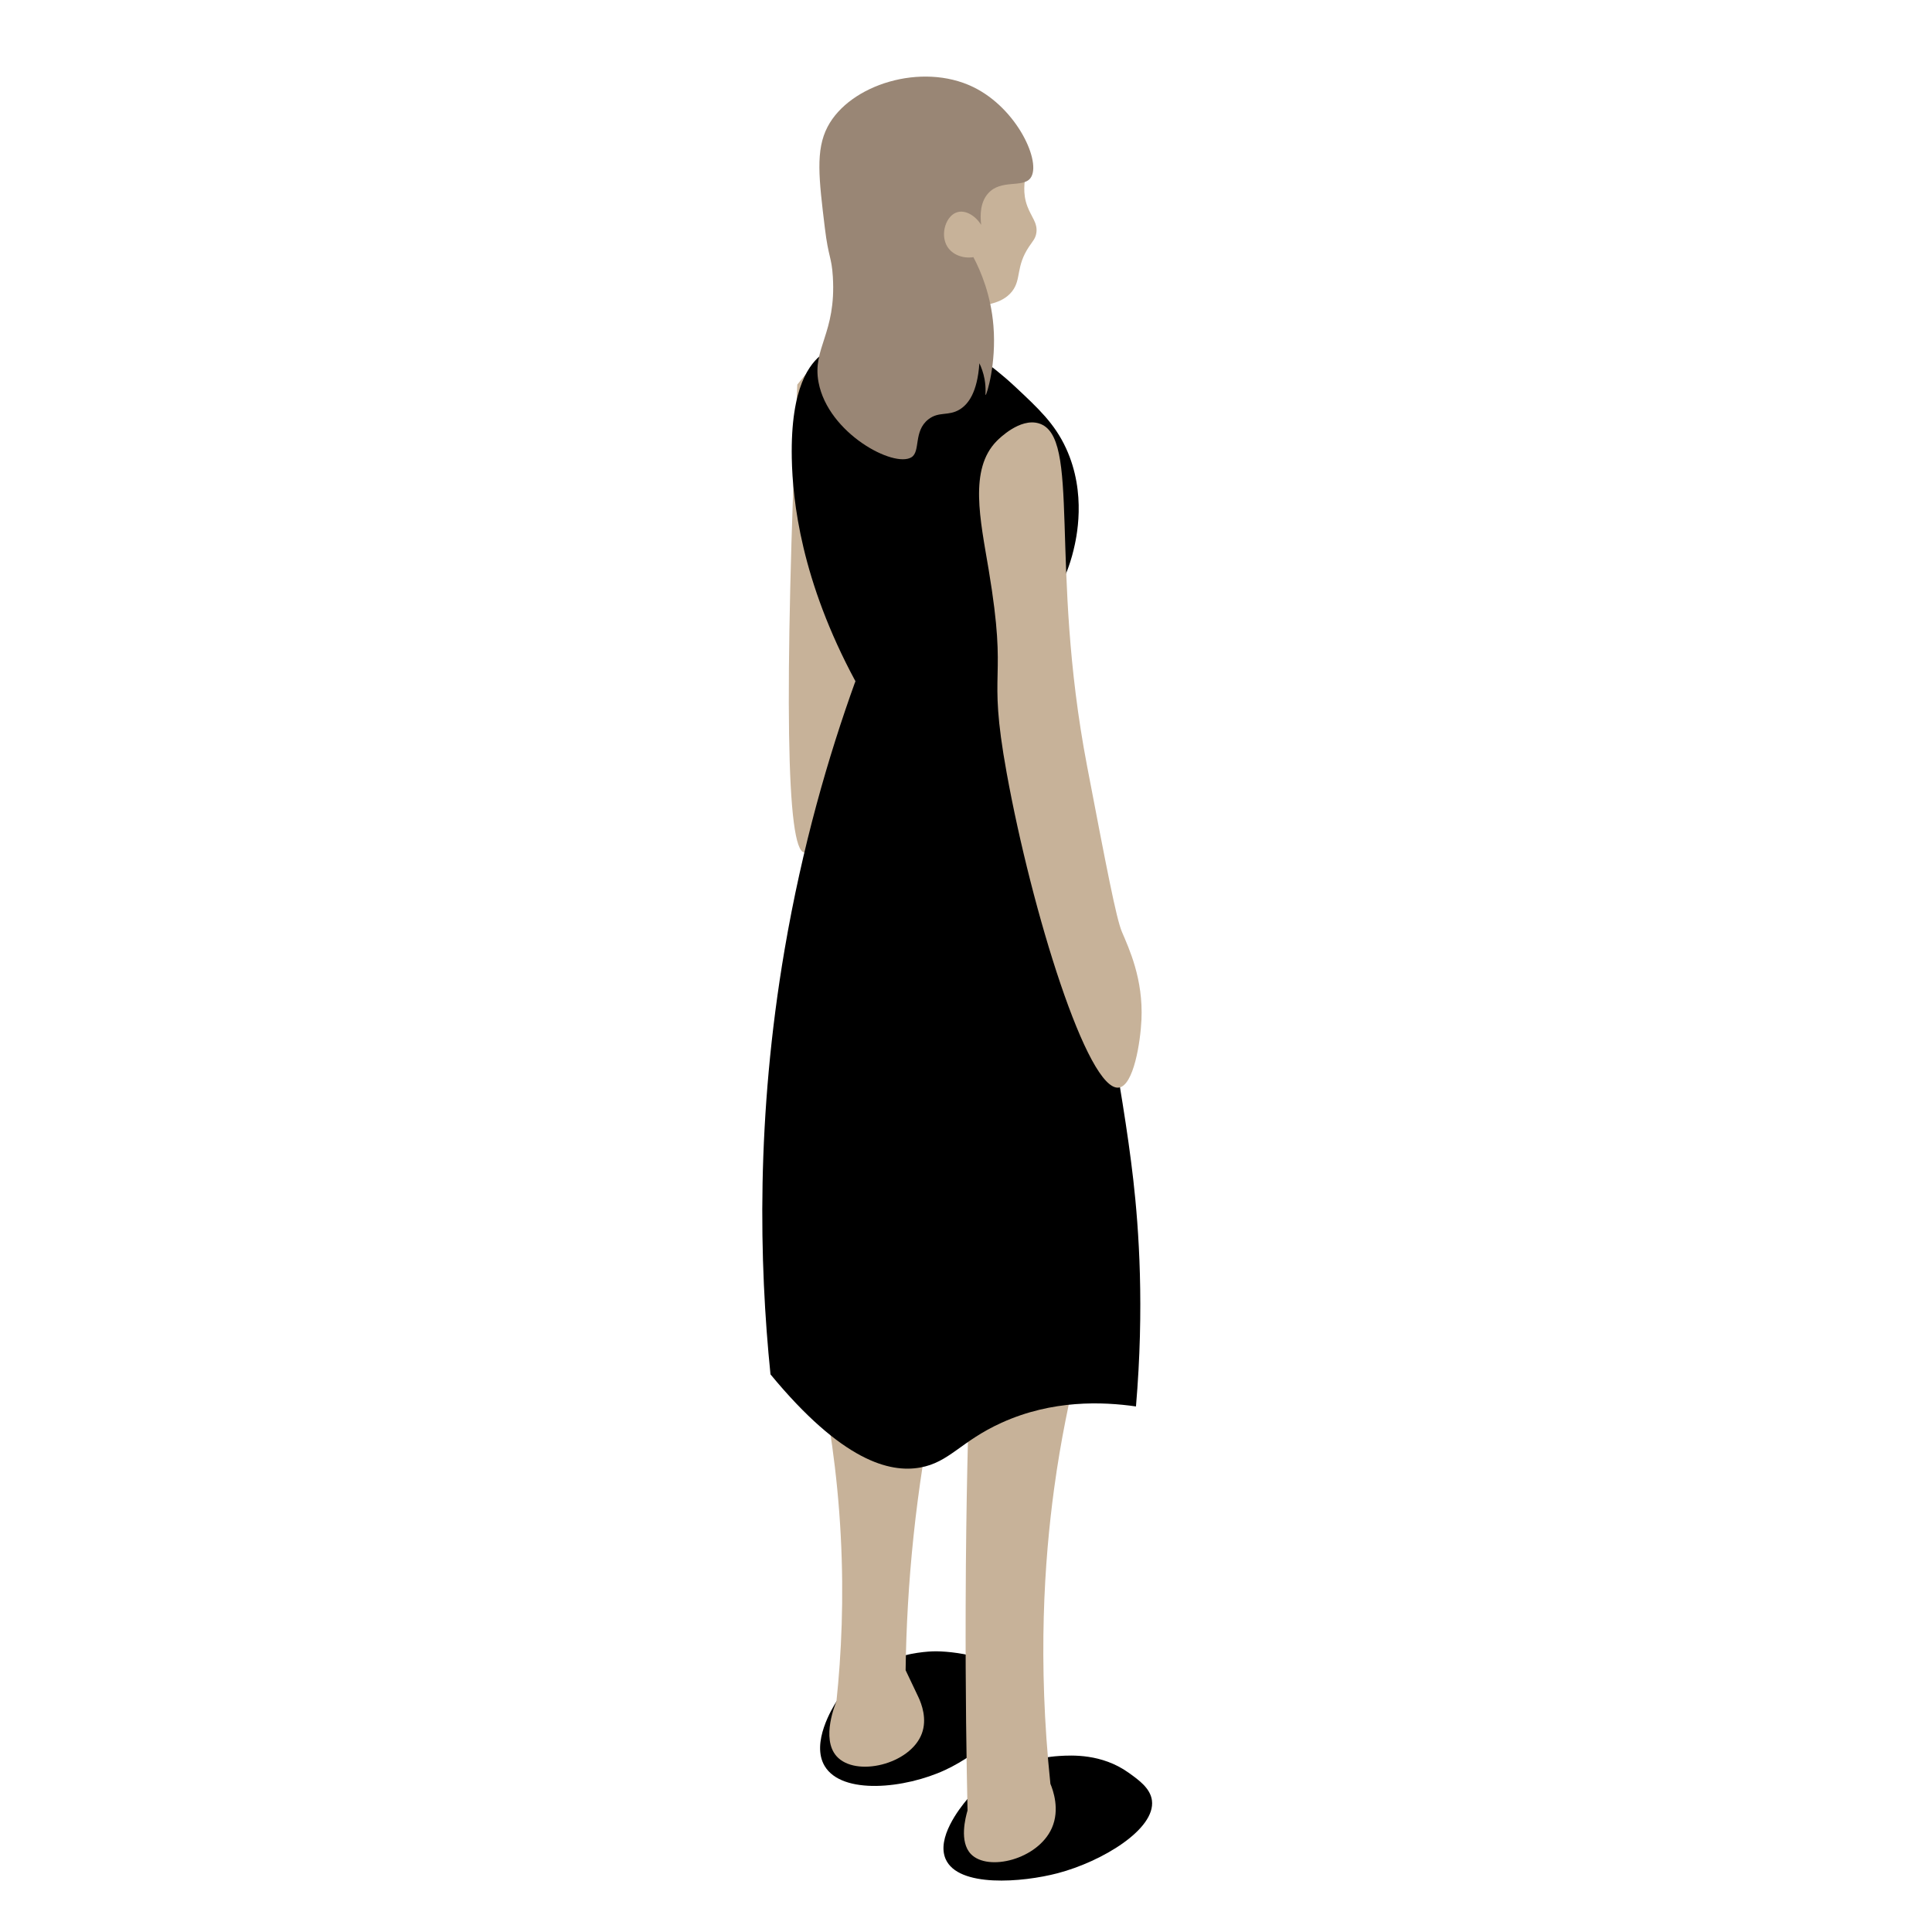
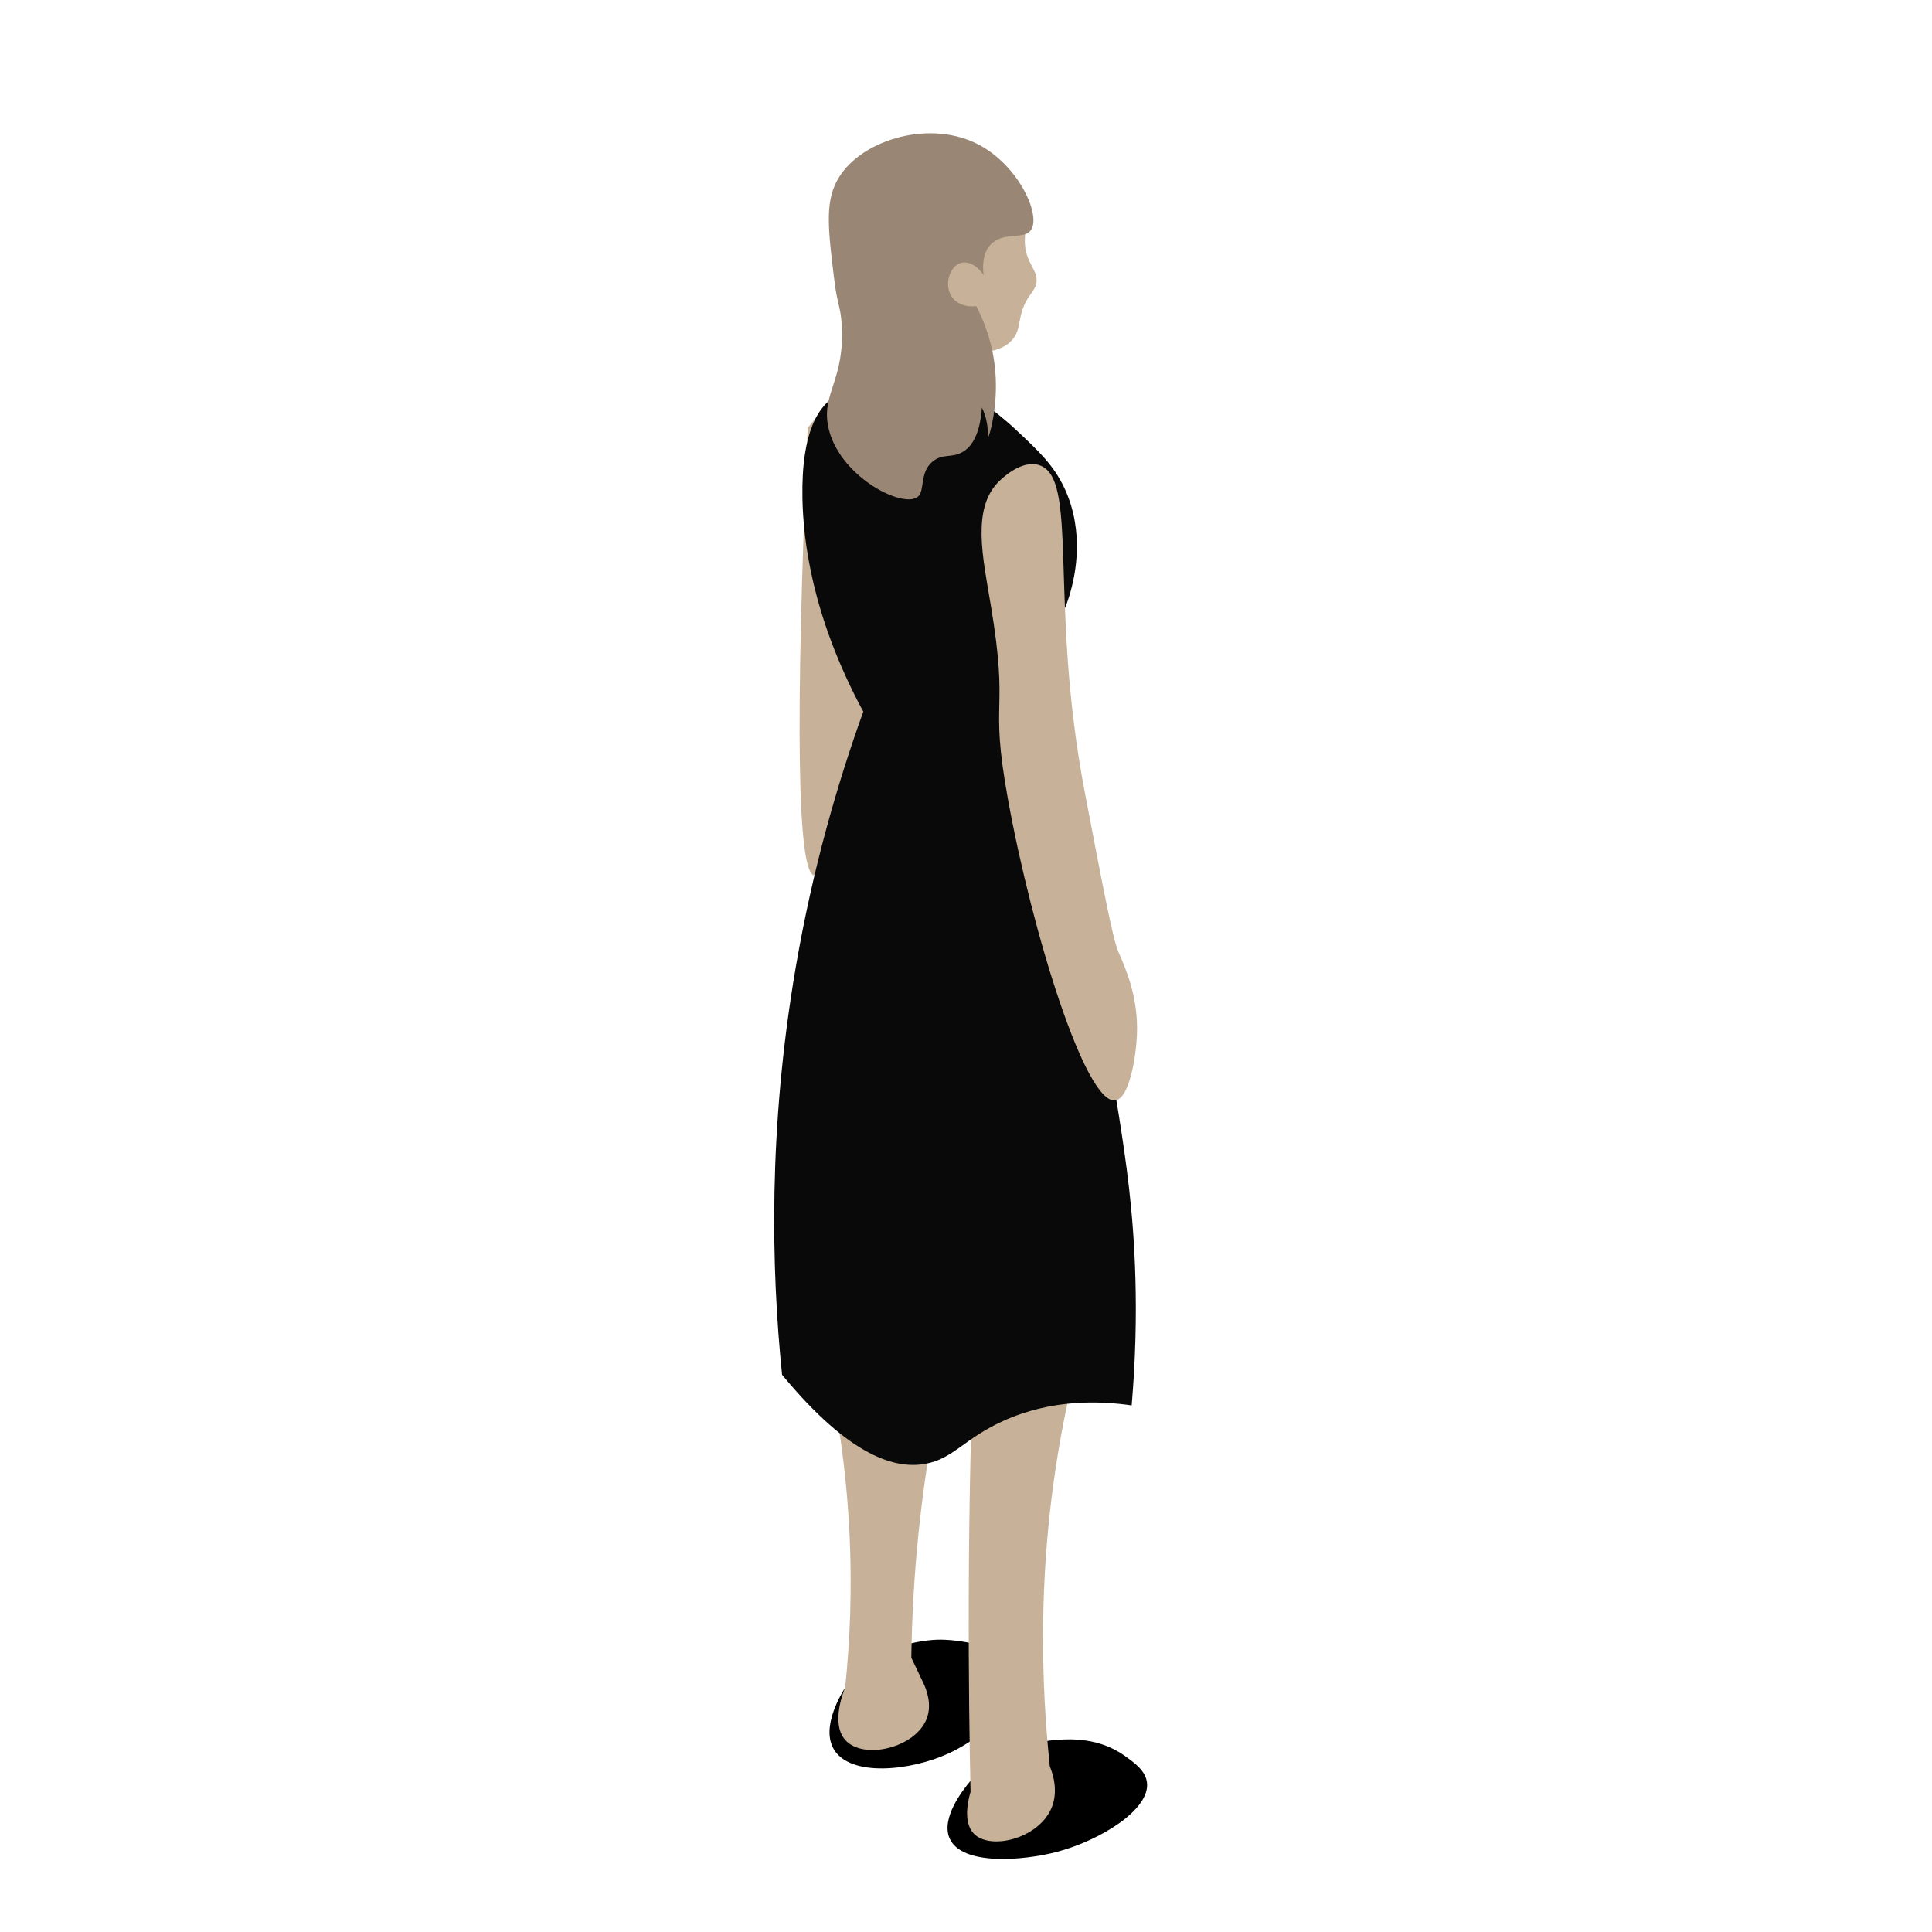
- <svg xmlns="http://www.w3.org/2000/svg" width="100%" height="100%" viewBox="0 0 200 200" version="1.1" xml:space="preserve" style="fill-rule:evenodd;clip-rule:evenodd;stroke-linejoin:round;stroke-miterlimit:2;">
-   <path d="M97.872,183.215c3.519,-1.641 8.204,-5.511 7.295,-8.635c-0.822,-2.825 -5.806,-3.605 -8.219,-3.638c-0.483,-0.006 -7.132,0.01 -10.362,5.2c-0.389,0.627 -2.653,4.263 -1.219,6.673c1.794,3.017 8.324,2.35 12.505,0.4" class="sub" />
-   <path d="M109.495,193.913c4.608,-1.211 10.14,-4.56 9.753,-7.531c-0.165,-1.265 -1.357,-2.116 -2.423,-2.877c-2.783,-1.986 -5.896,-1.802 -7.142,-1.729c-5.001,0.297 -8.411,3.349 -9.548,4.47c-0.841,1.001 -3.195,4.018 -2.246,6.197c1.301,2.987 7.96,2.427 11.606,1.47" class="sub" />
-   <path d="M86.586,176.142c-0.066,0.151 -1.624,3.812 0.013,5.658c1.957,2.208 7.635,0.867 8.829,-2.342c0.561,-1.509 -0.014,-3.048 -0.361,-3.786c-0.44,-0.924 -0.879,-1.849 -1.318,-2.773c0.057,-4.279 0.299,-8.946 0.826,-13.937c0.521,-4.923 1.246,-9.481 2.07,-13.634c-3.979,-1.25 -7.959,-2.502 -11.938,-3.753c1.064,4.914 1.98,10.776 2.327,17.412c0.341,6.467 0.069,12.252 -0.448,17.155" style="fill:#c7b299;fill-rule:nonzero;" />
-   <path d="M100.159,187.42c-0.219,0.744 -0.874,3.24 0.349,4.512c1.767,1.831 6.923,0.57 8.374,-2.681c0.865,-1.942 0.123,-3.949 -0.145,-4.593c-1.338,-12.783 -0.621,-23.126 0.379,-30.507c1.47,-10.842 3.546,-15.218 4.175,-24.551c0.813,-12.024 -1.459,-22.148 -3.73,-29.219c-3.502,0.251 -7.002,0.5 -10.502,0.751c1.38,17.52 1.487,31.315 1.305,40.91c-0.107,5.505 -0.364,12.645 -0.399,24.196c-0.03,8.926 0.087,16.264 0.194,21.182" style="fill:#c7b299;fill-rule:nonzero;" />
-   <path d="M88.552,70.517c-1.144,-11.293 -2.286,-22.583 -3.429,-33.875c-0.862,1.056 -1.725,2.114 -2.587,3.17c-1.38,32.105 -1.135,48.252 0.732,48.443c1.148,0.117 2.908,-5.796 5.284,-17.738" style="fill:#c7b299;fill-rule:nonzero;" />
-   <path d="M87.237,15.548c-2.555,4.713 -1.437,11.031 2.952,15.33c-0.128,1.384 -0.255,2.768 -0.383,4.154c0.5,0.976 1.102,1.612 1.614,2.028c2.432,1.976 6.354,1.899 10.094,0.057c-0.188,-1.813 -0.376,-3.628 -0.564,-5.441c2.289,-0.117 3.318,-0.859 3.832,-1.528c0.968,-1.256 0.352,-2.544 1.748,-4.623c0.377,-0.558 0.669,-0.834 0.755,-1.426c0.146,-1.011 -0.51,-1.624 -0.926,-2.722c-0.546,-1.434 -0.245,-2.561 -0.224,-3.362c0.073,-2.841 -3.203,-7.608 -7.893,-8.513c-4.808,-0.929 -9.132,2.592 -11.005,6.046" style="fill:#c7b299;fill-rule:nonzero;" />
-   <path d="M79.761,142.274c7.418,8.997 12.352,10.203 15.48,9.647c3.05,-0.539 4.206,-2.72 8.436,-4.637c5.258,-2.388 10.456,-2.187 13.918,-1.689c0.876,-10.266 0.301,-18.368 -0.278,-23.465c-2.222,-19.566 -11.171,-53.545 -7.28,-62.031c0.119,-0.259 0.686,-1.445 1.094,-3.145c0.28,-1.166 1.402,-5.839 -0.782,-10.564c-1.169,-2.528 -2.825,-4.079 -5.248,-6.346c-1.391,-1.302 -2.66,-2.27 -3.588,-2.927c-3.74,1.842 -7.661,1.92 -10.092,-0.058c-0.512,-0.414 -1.117,-1.052 -1.616,-2.026c-1.274,0.065 -3.105,0.374 -4.681,1.61c-1.226,0.959 -3.304,3.265 -3.158,10.805c0.086,4.394 0.968,12.649 6.586,23.069c-2.81,7.782 -5.507,17.105 -7.33,27.784c-2.958,17.322 -2.636,32.457 -1.461,43.973" class="main" />
-   <path d="M112.528,79.271c-3.96,-20.711 -0.567,-34.147 -5.001,-35.447c-1.949,-0.573 -4.098,1.58 -4.343,1.827c-2.895,2.931 -1.704,8.137 -0.838,13.318c2.053,12.296 -0.211,9.597 1.865,21.048c2.592,14.299 8.386,33.036 11.618,32.57c1.527,-0.222 2.227,-4.696 2.334,-7.019c0.196,-4.223 -1.29,-7.38 -2.022,-9.103c-0.59,-1.386 -1.597,-6.655 -3.613,-17.194" style="fill:#c7b299;fill-rule:nonzero;" />
-   <path d="M86.217,28.662c0.355,5.892 -2.156,7.362 -1.48,10.923c0.999,5.281 7.804,8.887 9.619,7.748c0.958,-0.6 0.182,-2.685 1.74,-3.916c1.093,-0.864 2.074,-0.307 3.255,-1.031c0.859,-0.525 1.825,-1.723 2.034,-4.781c0.201,0.418 0.414,0.976 0.538,1.655c0.177,0.979 0.06,1.631 0.104,1.635c0.105,0.013 1.135,-3.209 0.813,-7.163c-0.261,-3.211 -1.315,-5.67 -2.072,-7.11c-1.129,0.169 -2.205,-0.276 -2.713,-1.112c-0.772,-1.274 -0.115,-3.27 1.112,-3.563c0.803,-0.193 1.792,0.357 2.404,1.336c-0.125,-1.052 -0.085,-2.346 0.705,-3.247c1.334,-1.526 3.596,-0.55 4.393,-1.595c1.198,-1.579 -1.338,-7.211 -5.932,-9.436c-5.325,-2.58 -12.777,-0.255 -15.066,4.123c-1.261,2.411 -0.905,5.346 -0.28,10.489c0.376,3.099 0.698,2.938 0.826,5.045" style="fill:#998675;fill-rule:nonzero;" />
+ <svg xmlns="http://www.w3.org/2000/svg" width="100%" height="100%" viewBox="0 0 100 100" version="1.1" xml:space="preserve" style="fill-rule:evenodd;clip-rule:evenodd;stroke-linejoin:round;stroke-miterlimit:2;">
+   <path d="M49.142,90.737c1.683,-0.785 3.924,-2.636 3.489,-4.13c-0.393,-1.351 -2.777,-1.724 -3.931,-1.74c-0.231,-0.003 -3.411,0.005 -4.956,2.487c-0.186,0.3 -1.269,2.039 -0.583,3.192c0.858,1.443 3.981,1.124 5.981,0.191" style="fill-rule:nonzero;" />
+   <path d="M54.701,95.854c2.204,-0.579 4.85,-2.181 4.665,-3.602c-0.079,-0.605 -0.649,-1.012 -1.159,-1.376c-1.331,-0.95 -2.82,-0.862 -3.416,-0.827c-2.392,0.142 -4.023,1.602 -4.567,2.138c-0.402,0.479 -1.528,1.922 -1.074,2.964c0.622,1.429 3.807,1.161 5.551,0.703" style="fill-rule:nonzero;" />
+   <path d="M43.744,87.355c-0.032,0.072 -0.777,1.823 0.006,2.706c0.936,1.055 3.652,0.414 4.223,-1.121c0.268,-0.722 -0.007,-1.458 -0.173,-1.811c-0.21,-0.442 -0.42,-0.884 -0.63,-1.326c0.027,-2.047 0.143,-4.279 0.395,-6.666c0.249,-2.355 0.596,-4.535 0.99,-6.521c-1.903,-0.598 -3.807,-1.197 -5.71,-1.795c0.509,2.35 0.947,5.154 1.113,8.328c0.163,3.093 0.033,5.86 -0.214,8.205" style="fill:#c7b299;fill-rule:nonzero;" />
+   <path d="M50.235,92.749c-0.105,0.356 -0.418,1.55 0.167,2.158c0.845,0.876 3.311,0.273 4.005,-1.282c0.414,-0.929 0.059,-1.889 -0.069,-2.197c-0.64,-6.114 -0.297,-11.061 0.181,-14.591c0.703,-5.186 1.696,-7.279 1.997,-11.743c0.389,-5.751 -0.698,-10.593 -1.784,-13.975c-1.675,0.12 -3.349,0.239 -5.023,0.359c0.66,8.38 0.711,14.978 0.624,19.567c-0.051,2.633 -0.174,6.048 -0.191,11.573c-0.014,4.269 0.042,7.779 0.093,10.131" style="fill:#c7b299;fill-rule:nonzero;" />
+   <path d="M44.684,36.834c-0.547,-5.401 -1.093,-10.801 -1.64,-16.202c-0.412,0.505 -0.825,1.011 -1.237,1.516c-0.66,15.356 -0.543,23.079 0.35,23.17c0.549,0.056 1.391,-2.772 2.527,-8.484" style="fill:#c7b299;fill-rule:nonzero;" />
+   <path d="M44.055,10.543c-1.222,2.254 -0.687,5.276 1.412,7.332c-0.061,0.662 -0.122,1.324 -0.183,1.987c0.239,0.467 0.527,0.771 0.772,0.97c1.163,0.945 3.039,0.908 4.828,0.027c-0.09,-0.867 -0.18,-1.735 -0.27,-2.602c1.095,-0.056 1.587,-0.411 1.833,-0.731c0.463,-0.601 0.168,-1.217 0.836,-2.211c0.18,-0.267 0.32,-0.399 0.361,-0.682c0.07,-0.484 -0.244,-0.777 -0.443,-1.302c-0.261,-0.686 -0.117,-1.225 -0.107,-1.608c0.035,-1.359 -1.532,-3.639 -3.775,-4.072c-2.3,-0.444 -4.368,1.24 -5.264,2.892" style="fill:#c7b299;fill-rule:nonzero;" />
+   <path d="M40.479,71.156c3.548,4.303 5.908,4.88 7.404,4.614c1.459,-0.258 2.012,-1.301 4.035,-2.218c2.515,-1.142 5.001,-1.046 6.657,-0.808c0.419,-4.91 0.144,-8.785 -0.133,-11.223c-1.063,-9.358 -5.343,-25.61 -3.482,-29.669c0.057,-0.124 0.328,-0.691 0.523,-1.504c0.134,-0.558 0.671,-2.793 -0.374,-5.053c-0.559,-1.209 -1.351,-1.951 -2.51,-3.035c-0.665,-0.623 -1.272,-1.086 -1.716,-1.4c-1.789,0.881 -3.664,0.918 -4.827,-0.028c-0.245,-0.198 -0.534,-0.503 -0.773,-0.969c-0.609,0.031 -1.485,0.179 -2.239,0.77c-0.586,0.459 -1.58,1.562 -1.51,5.168c0.041,2.102 0.463,6.05 3.15,11.034c-1.344,3.722 -2.634,8.181 -3.506,13.289c-1.415,8.285 -1.261,15.524 -0.699,21.032" style="fill:#090909;fill-rule:nonzero;" />
+   <path d="M56.151,41.021c-1.894,-9.906 -0.271,-16.332 -2.392,-16.954c-0.932,-0.274 -1.96,0.756 -2.077,0.874c-1.385,1.402 -0.815,3.892 -0.401,6.37c0.982,5.881 -0.101,4.59 0.892,10.067c1.24,6.839 4.011,15.801 5.557,15.578c0.73,-0.106 1.065,-2.246 1.116,-3.357c0.094,-2.02 -0.617,-3.53 -0.967,-4.354c-0.282,-0.663 -0.764,-3.183 -1.728,-8.224" style="fill:#c7b299;fill-rule:nonzero;" />
+   <path d="M43.567,16.816c0.17,2.818 -1.031,3.521 -0.708,5.224c0.478,2.526 3.733,4.251 4.601,3.706c0.458,-0.287 0.087,-1.284 0.832,-1.873c0.523,-0.413 0.992,-0.147 1.557,-0.493c0.411,-0.251 0.873,-0.824 0.973,-2.287c0.096,0.2 0.198,0.467 0.257,0.792c0.085,0.468 0.029,0.78 0.05,0.782c0.05,0.006 0.543,-1.535 0.389,-3.426c-0.125,-1.536 -0.629,-2.712 -0.991,-3.401c-0.54,0.081 -1.055,-0.132 -1.298,-0.532c-0.369,-0.609 -0.055,-1.564 0.532,-1.704c0.384,-0.092 0.857,0.171 1.15,0.639c-0.06,-0.503 -0.041,-1.122 0.337,-1.553c0.638,-0.73 1.72,-0.263 2.101,-0.763c0.573,-0.755 -0.64,-3.449 -2.837,-4.513c-2.547,-1.234 -6.111,-0.122 -7.206,1.972c-0.603,1.153 -0.433,2.557 -0.134,5.017c0.18,1.482 0.334,1.405 0.395,2.413" style="fill:#998675;fill-rule:nonzero;" />
</svg>
